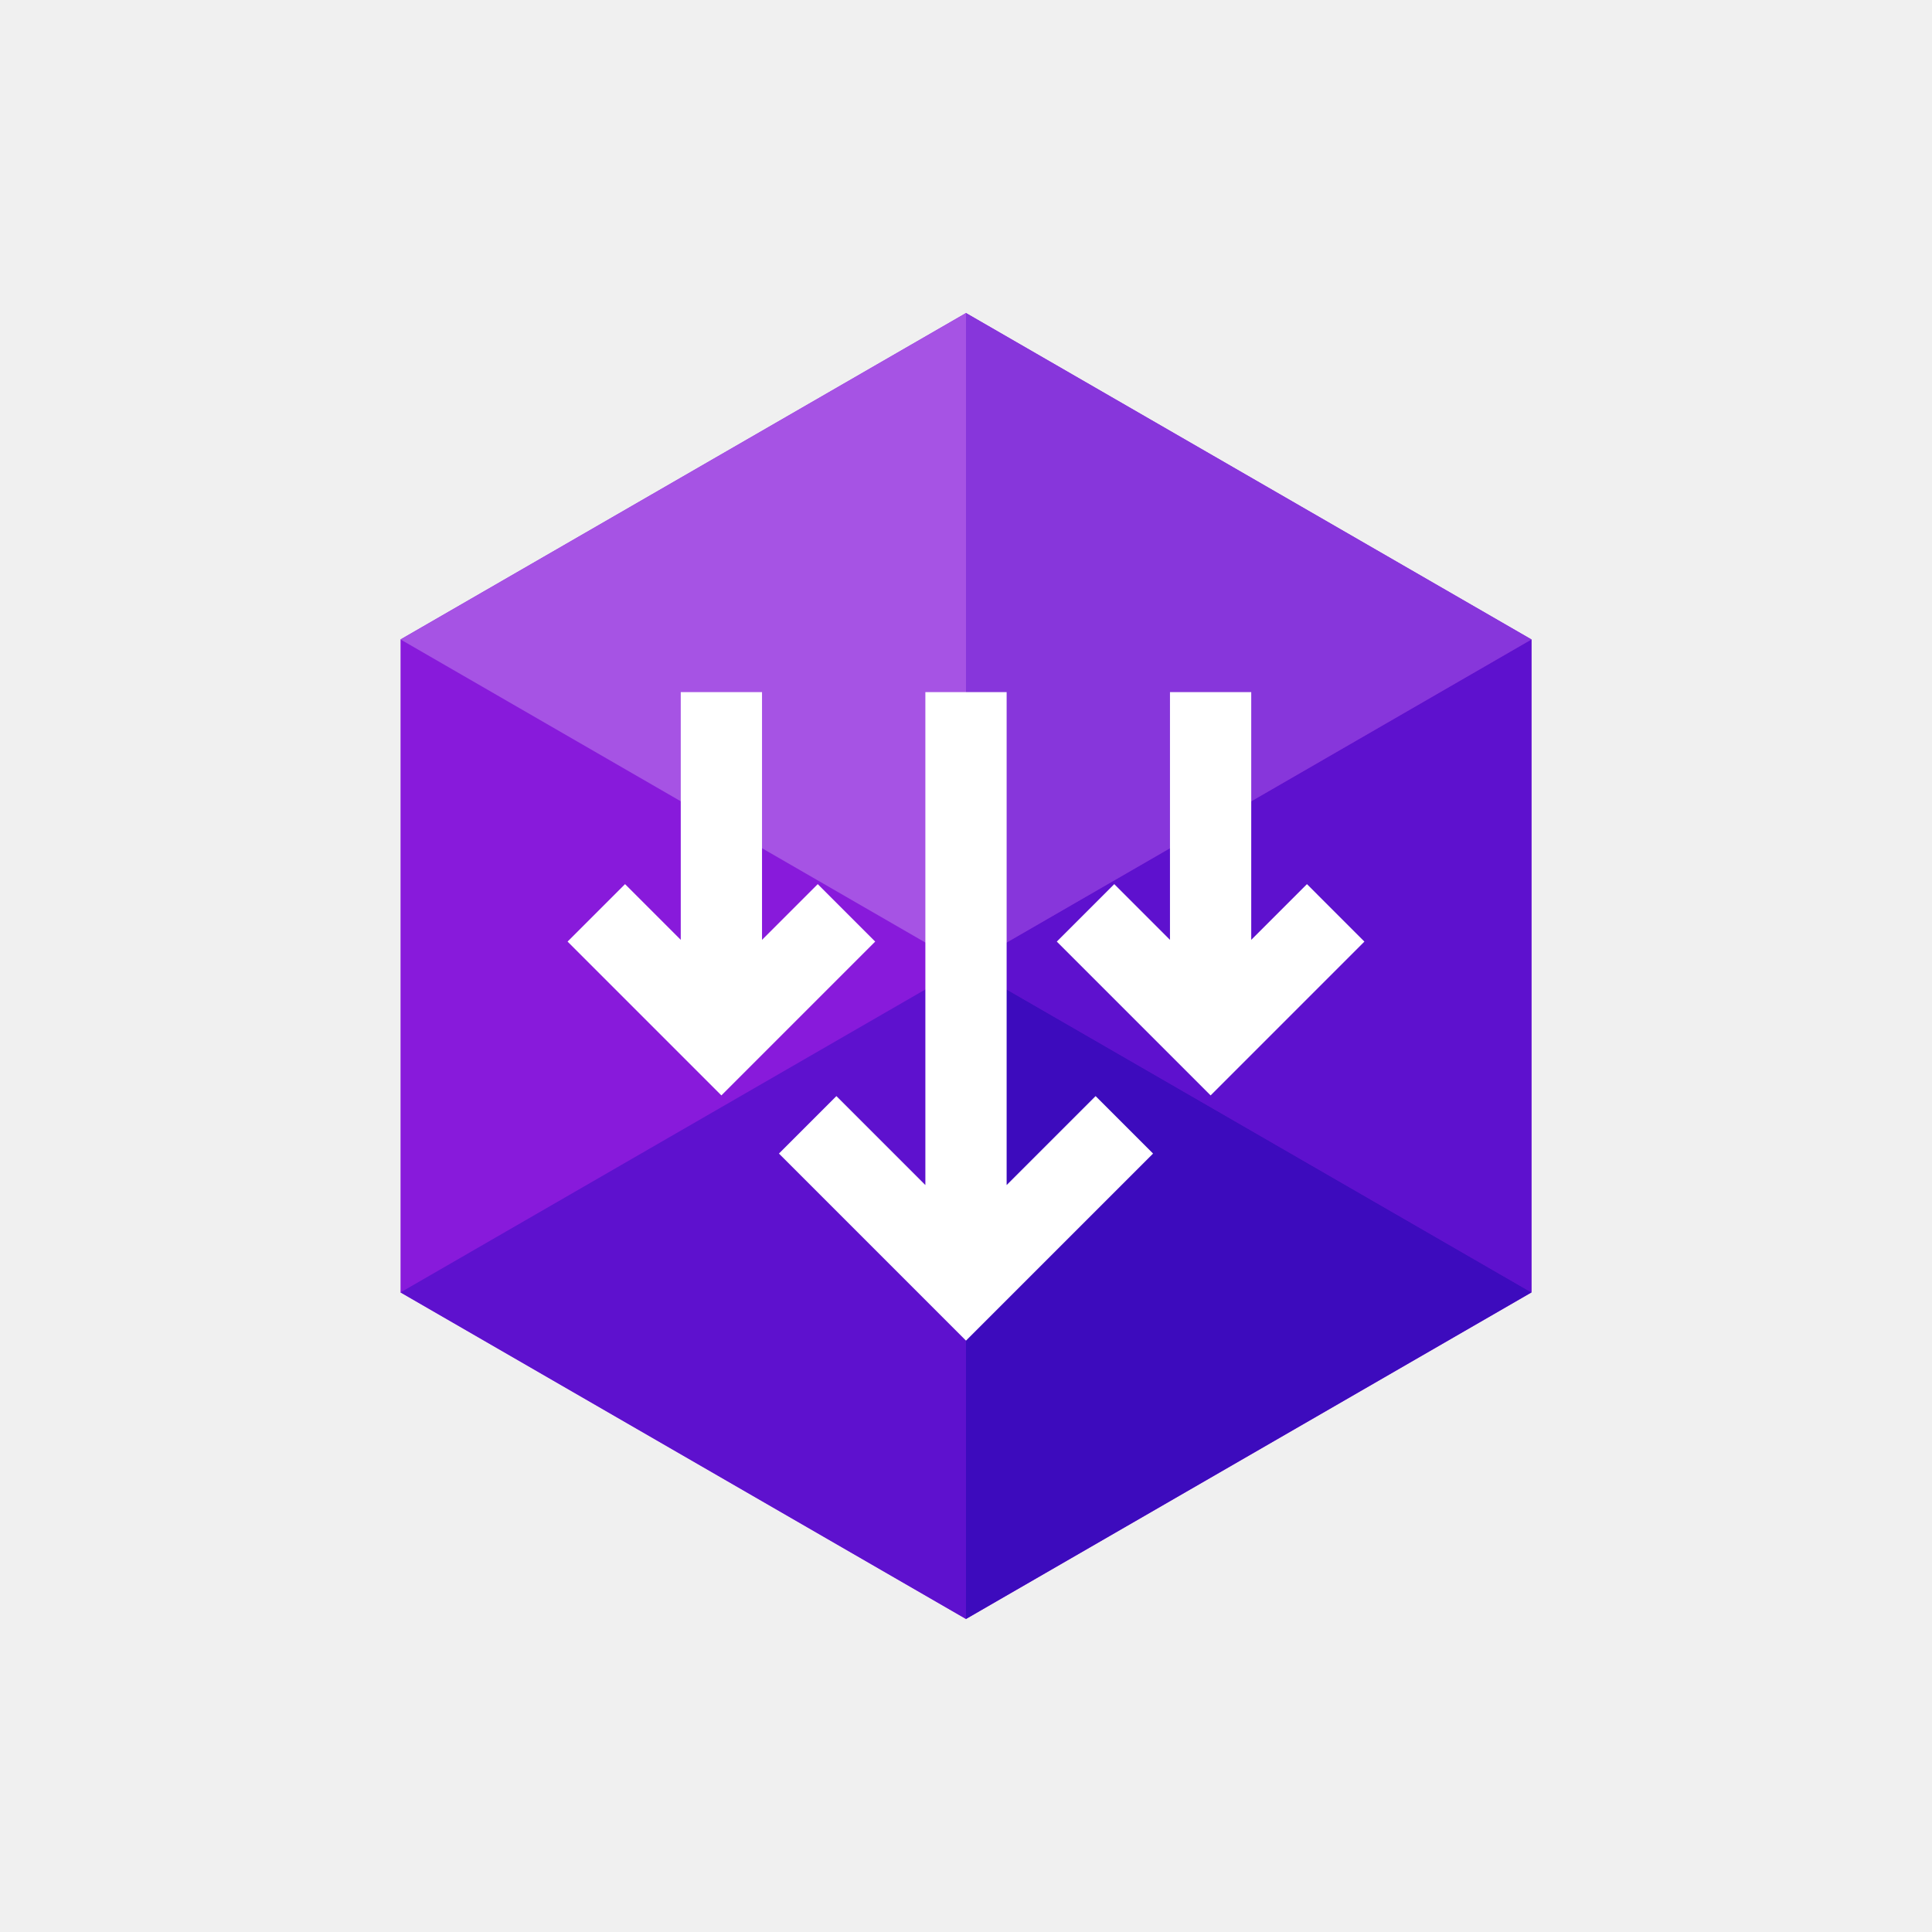
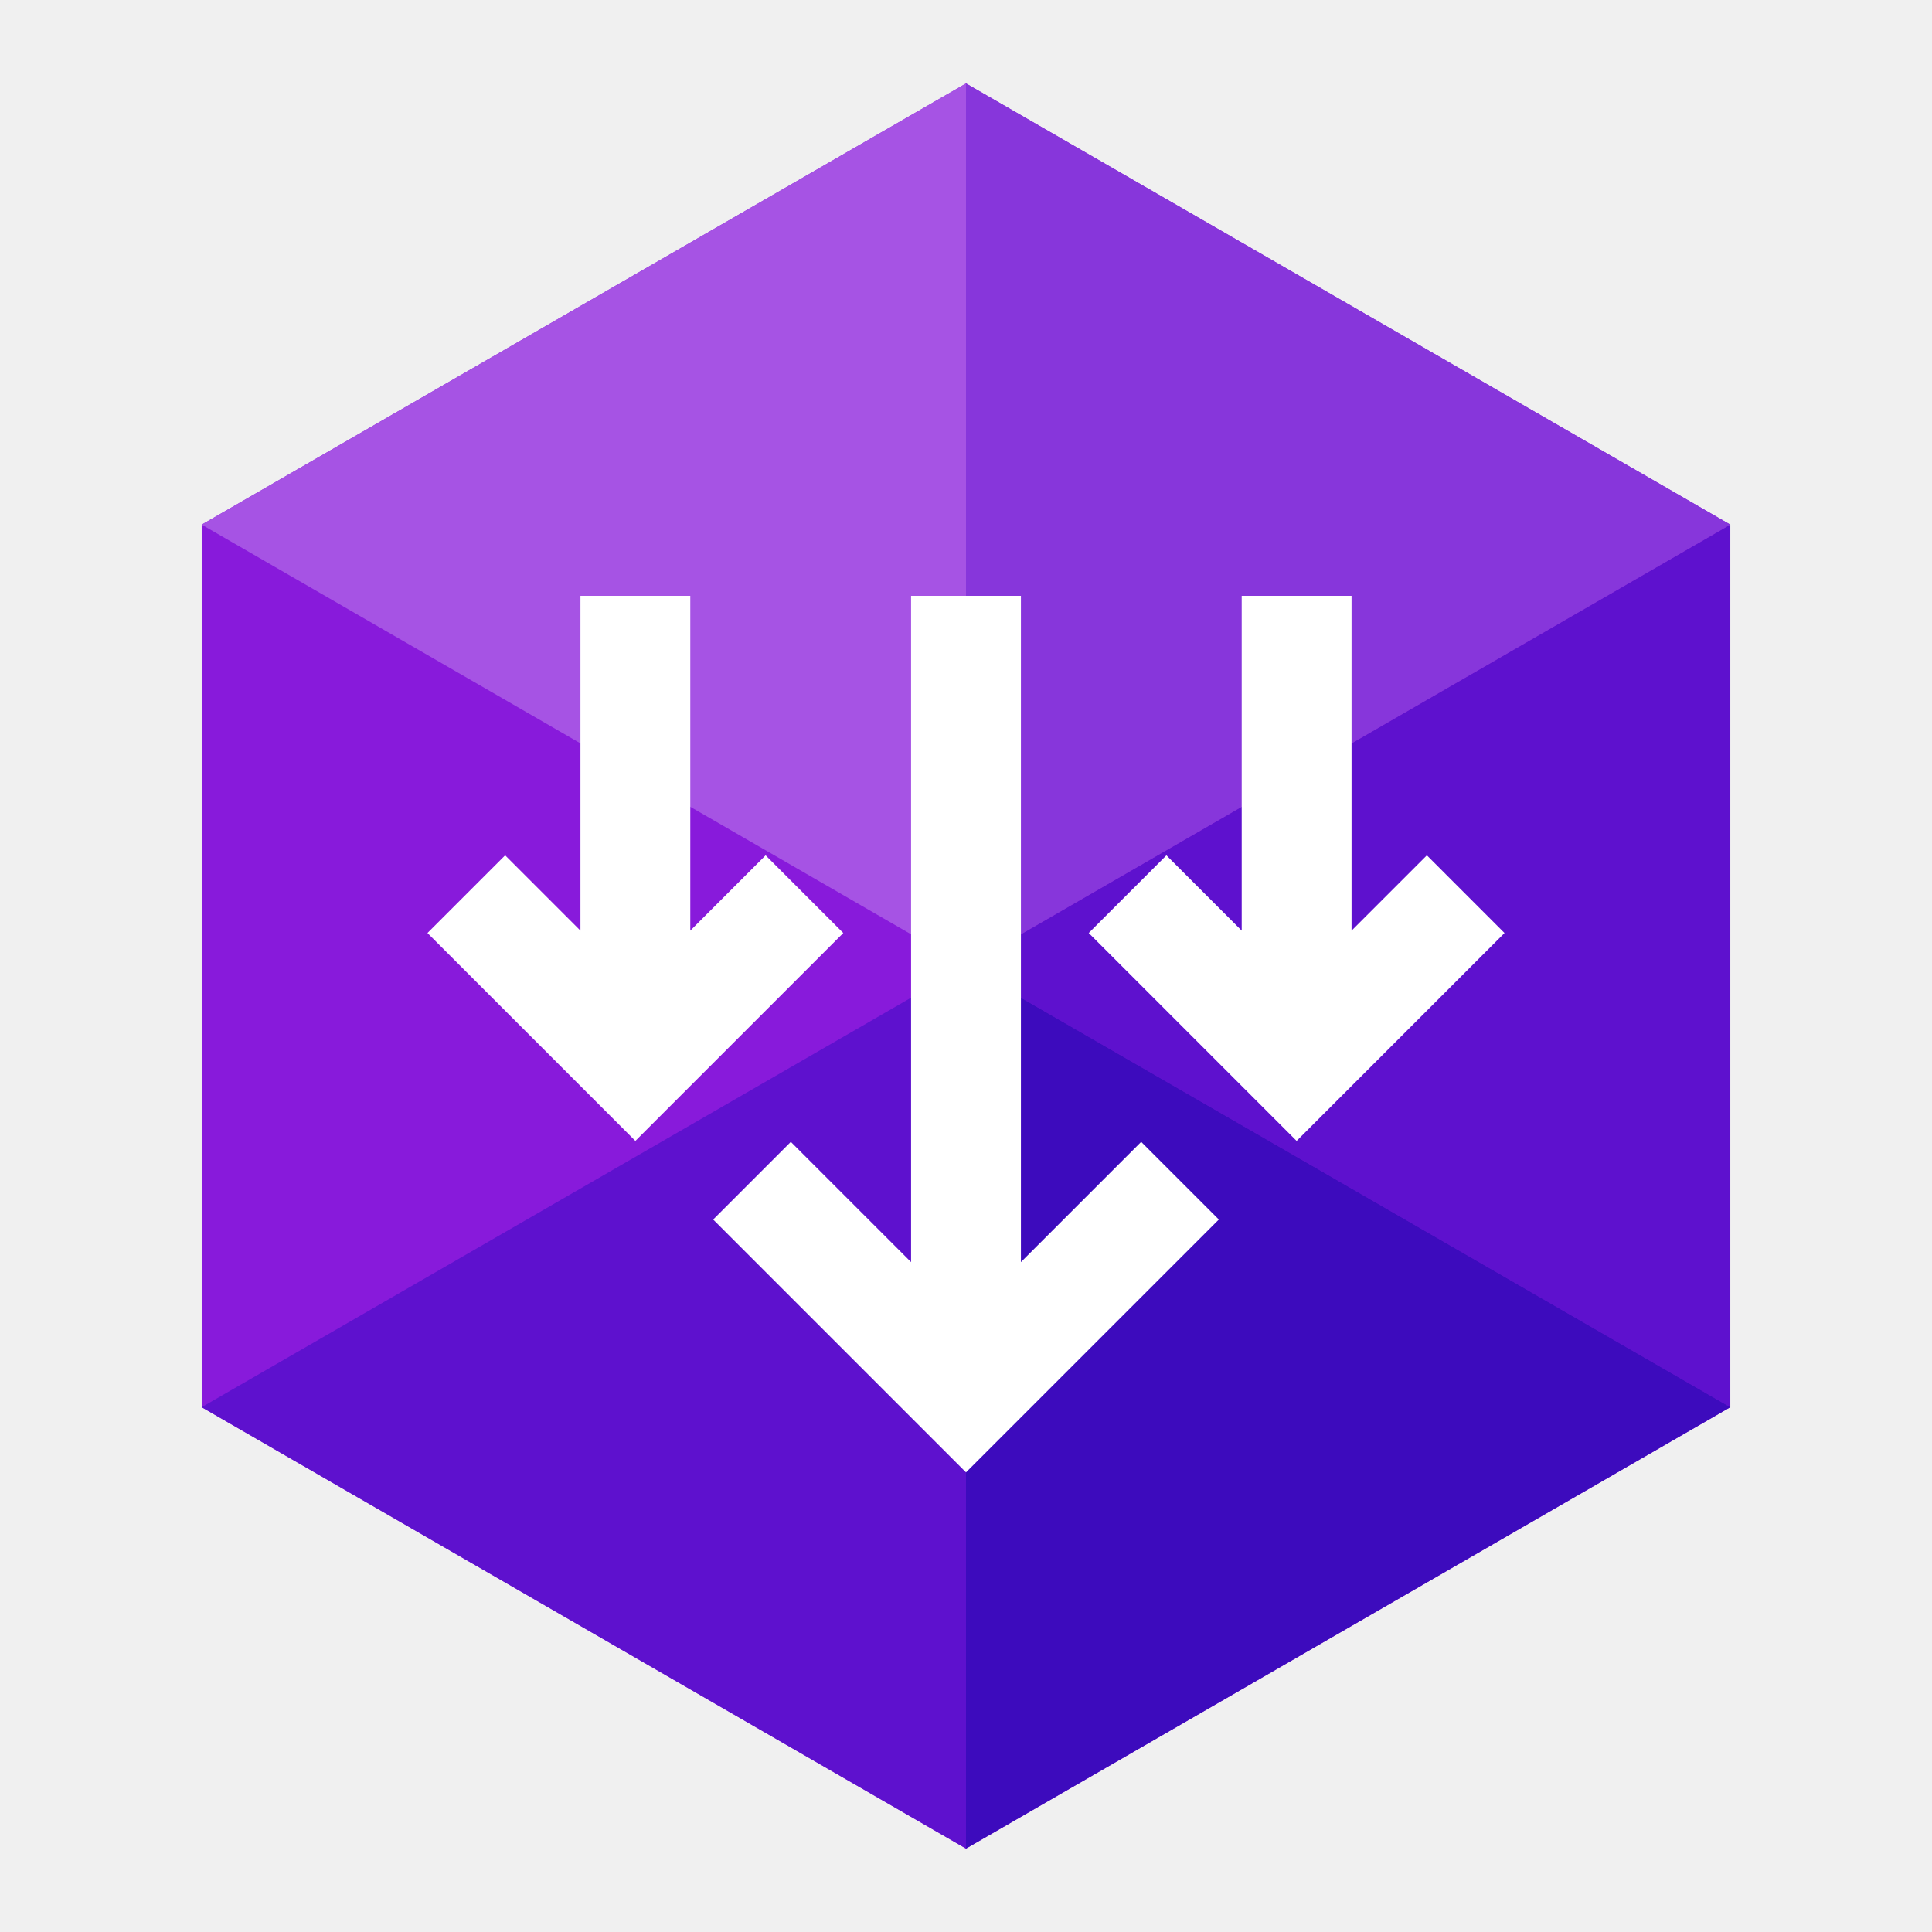
- <svg xmlns="http://www.w3.org/2000/svg" viewBox="0 0 246 246">
-   <rect width="246" height="246" fill="#fff" opacity="0" />
-   <polyline points="195 81.422 195 164.563 123 206.142 51 164.563 51 81.422 123 39.86 195 81.422" fill="#881adb" />
-   <polyline points="123 39.86 51 81.422 123 123.001 123 123 123 39.859 123 39.86" fill="#a653e4" />
-   <polyline points="123 122.999 51 164.561 123 206.141 123 123" fill="#5e11ce" />
-   <polyline points="195 81.422 123 123.001 195 164.563 195 164.561 195 81.422" fill="#5e11ce" />
-   <polyline points="123 39.859 123 123 195 81.422 123 39.86" fill="#8736db" />
-   <polyline points="123 123.001 123 123.001 123 206.14 195 164.561 123 123" fill="#3d0bbd" />
-   <polygon points="128.174 150.893 128.174 88.127 117.826 88.127 117.826 150.893 106.498 139.566 99.183 146.882 123 170.7 146.818 146.882 139.502 139.566 128.174 150.893" fill="#fff" />
-   <polygon points="104.122 112.576 97.027 119.67 97.027 88.127 86.68 88.127 86.68 119.67 79.586 112.576 72.269 119.892 91.854 139.477 111.438 119.892 104.122 112.576" fill="#fff" />
-   <polygon points="166.414 112.576 159.319 119.67 159.319 88.127 148.972 88.127 148.972 119.669 141.879 112.576 134.562 119.892 154.146 139.477 173.729 119.892 166.414 112.576" fill="#fff" />
+ <svg xmlns="http://www.w3.org/2000/svg" width="182" height="182" viewBox="0 0 182 182" fill="none">
+   <g clip-path="url(#clip0_4_448)">
+     <path d="M163 49.422V132.563L91 174.142L19 132.563V49.422L91 7.86L163 49.422Z" fill="#881ADB" />
+     <path d="M91 7.86L19 49.422L91 91.001V91V7.859V7.86Z" fill="#A653E4" />
+     <path d="M91 90.999L19 132.561L91 174.141V91" fill="#5E11CE" />
+     <path d="M163 49.422L91 91.001L163 132.563V132.561V49.422Z" fill="#5E11CE" />
+     <path d="M91 7.859V91L163 49.422L91 7.86" fill="#8736DB" />
+     <path d="M91 91.001V174.14L163 132.561L91 91" fill="#3D0BBD" />
+     <path d="M96.174 118.893V56.127H85.826V118.893L74.498 107.566L67.183 114.882L91 138.7L114.818 114.882L107.502 107.566L96.174 118.893Z" fill="white" />
+     <path d="M72.122 80.576L65.027 87.67V56.127H54.68V87.67L47.586 80.576L40.269 87.892L59.854 107.477L79.438 87.892L72.122 80.576Z" fill="white" />
+     <path d="M134.414 80.576L127.319 87.67V56.127H116.972V87.669L109.879 80.576L102.562 87.892L122.146 107.477L141.729 87.892L134.414 80.576Z" fill="white" />
+   </g>
+   <defs>
+     <clipPath id="clip0_4_448">
+       <rect width="182" height="182" fill="white" />
+     </clipPath>
+   </defs>
</svg>
